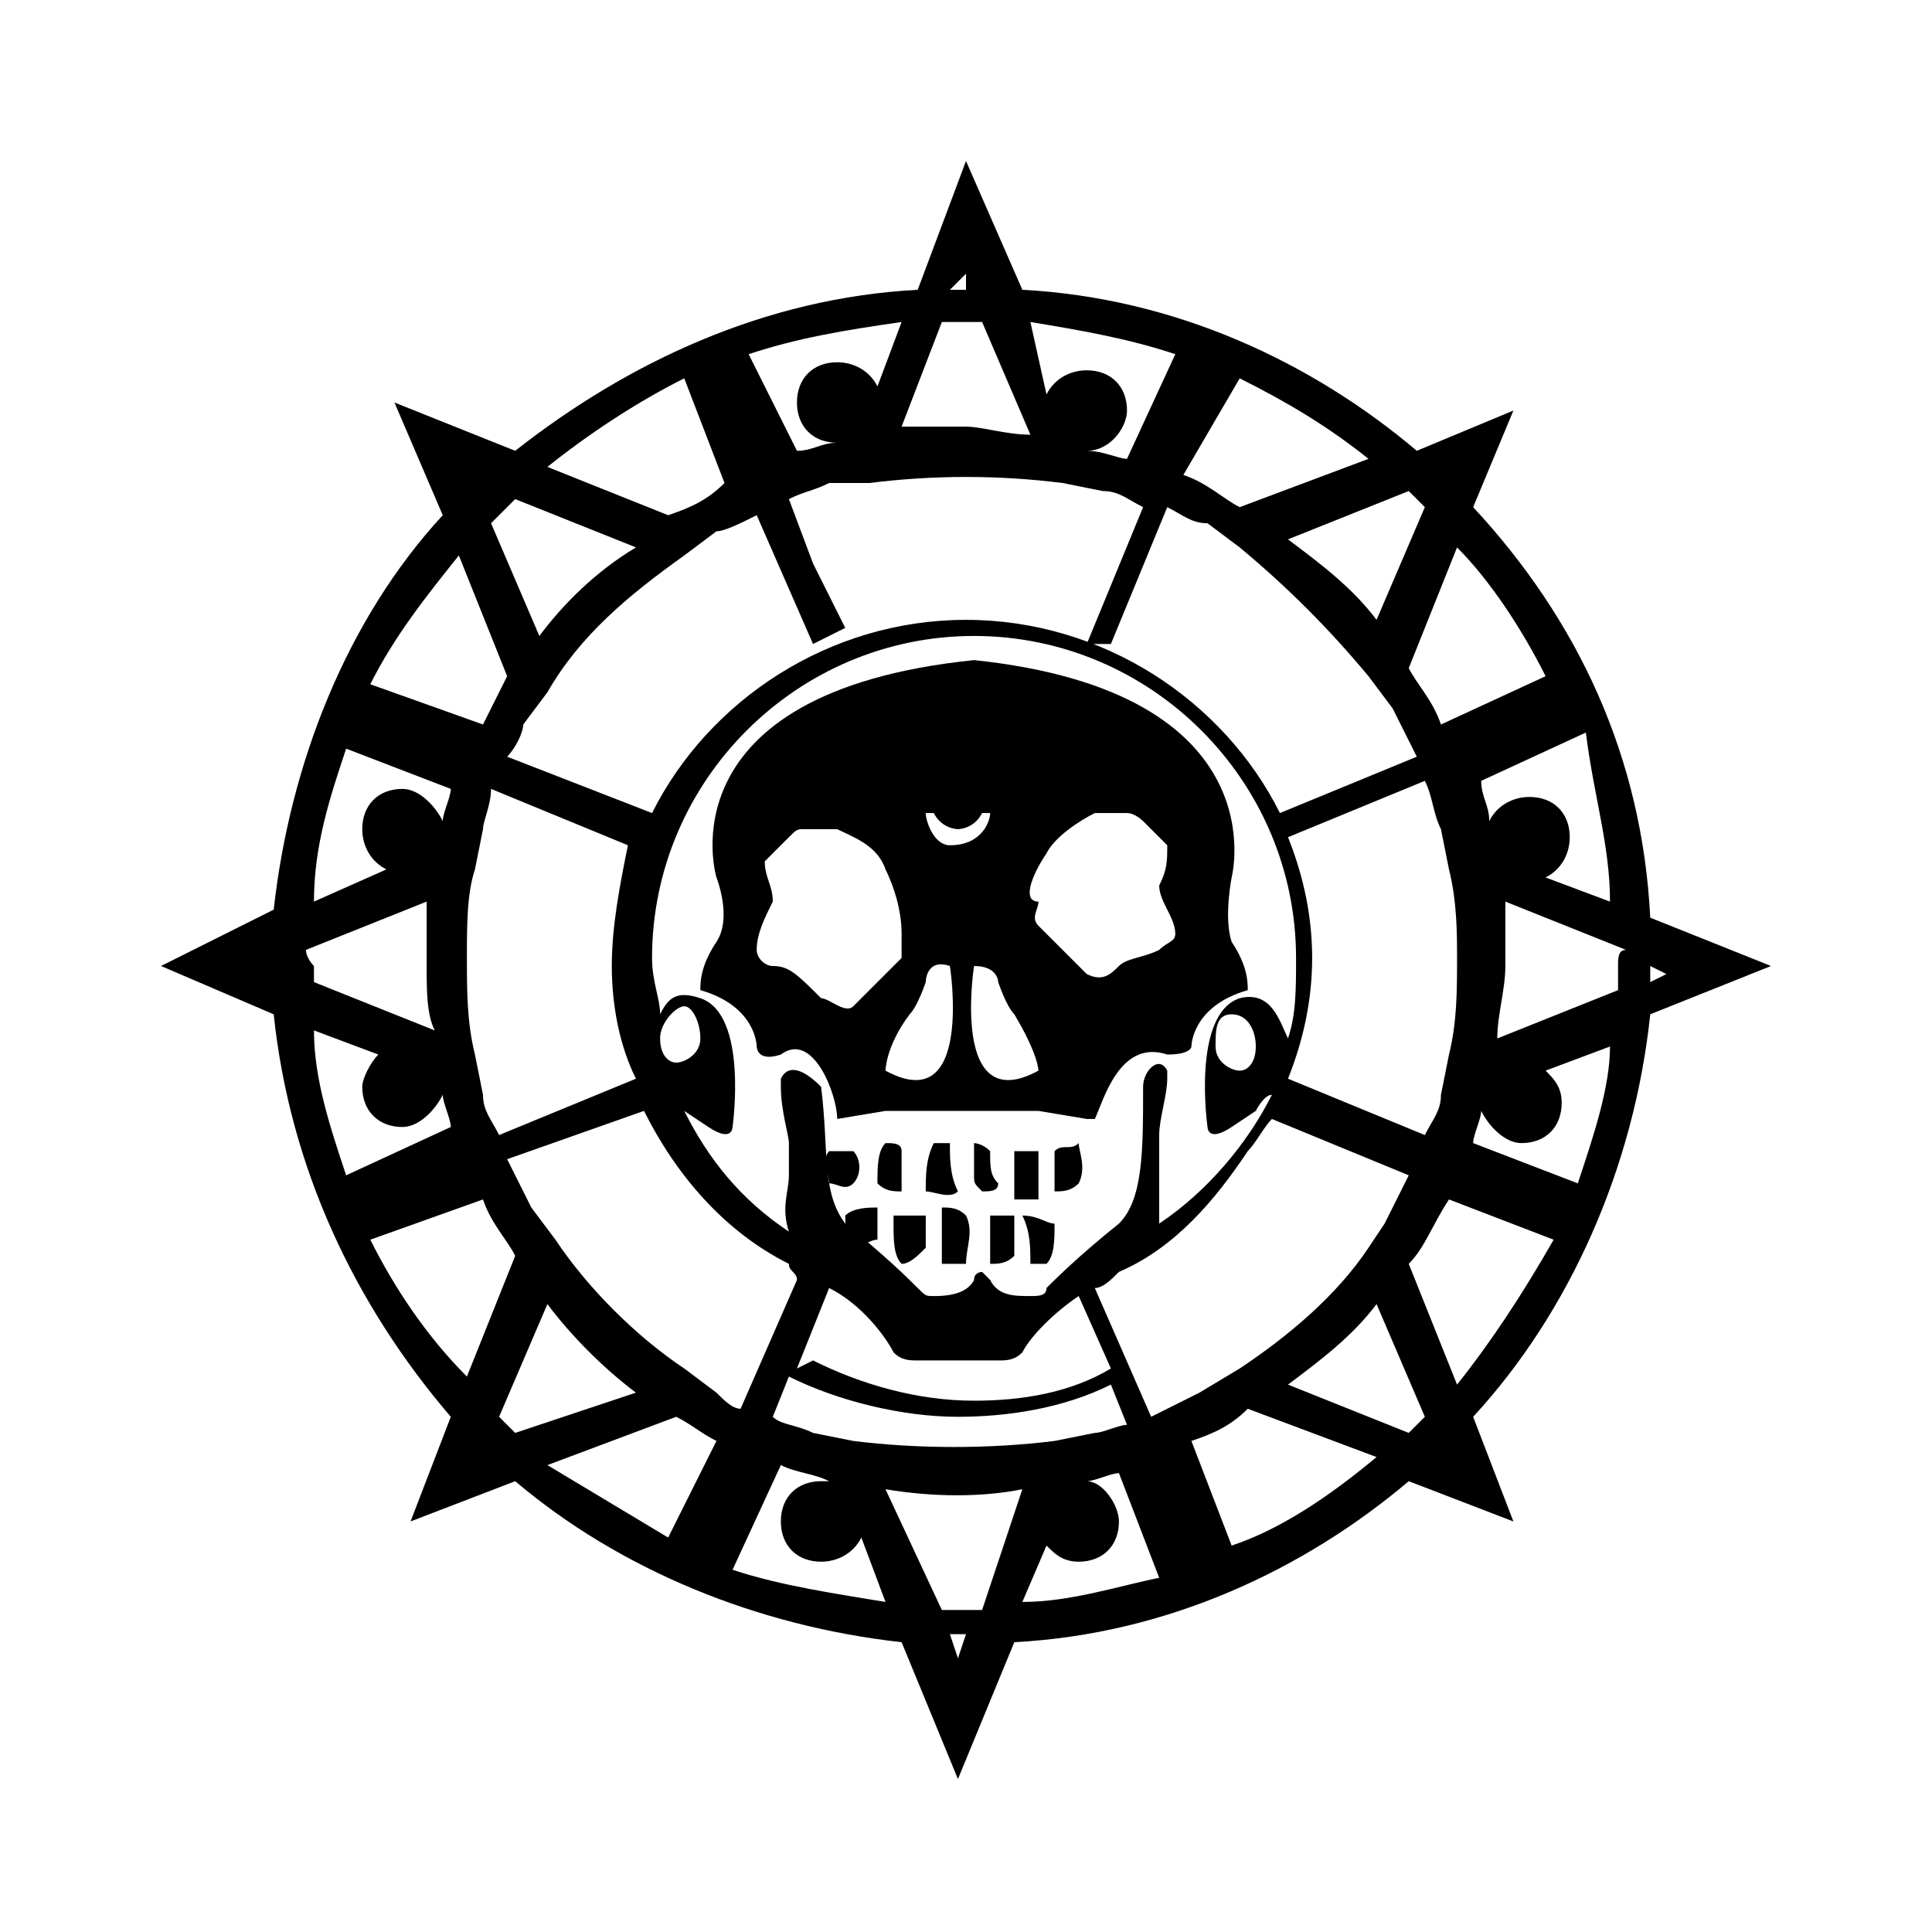
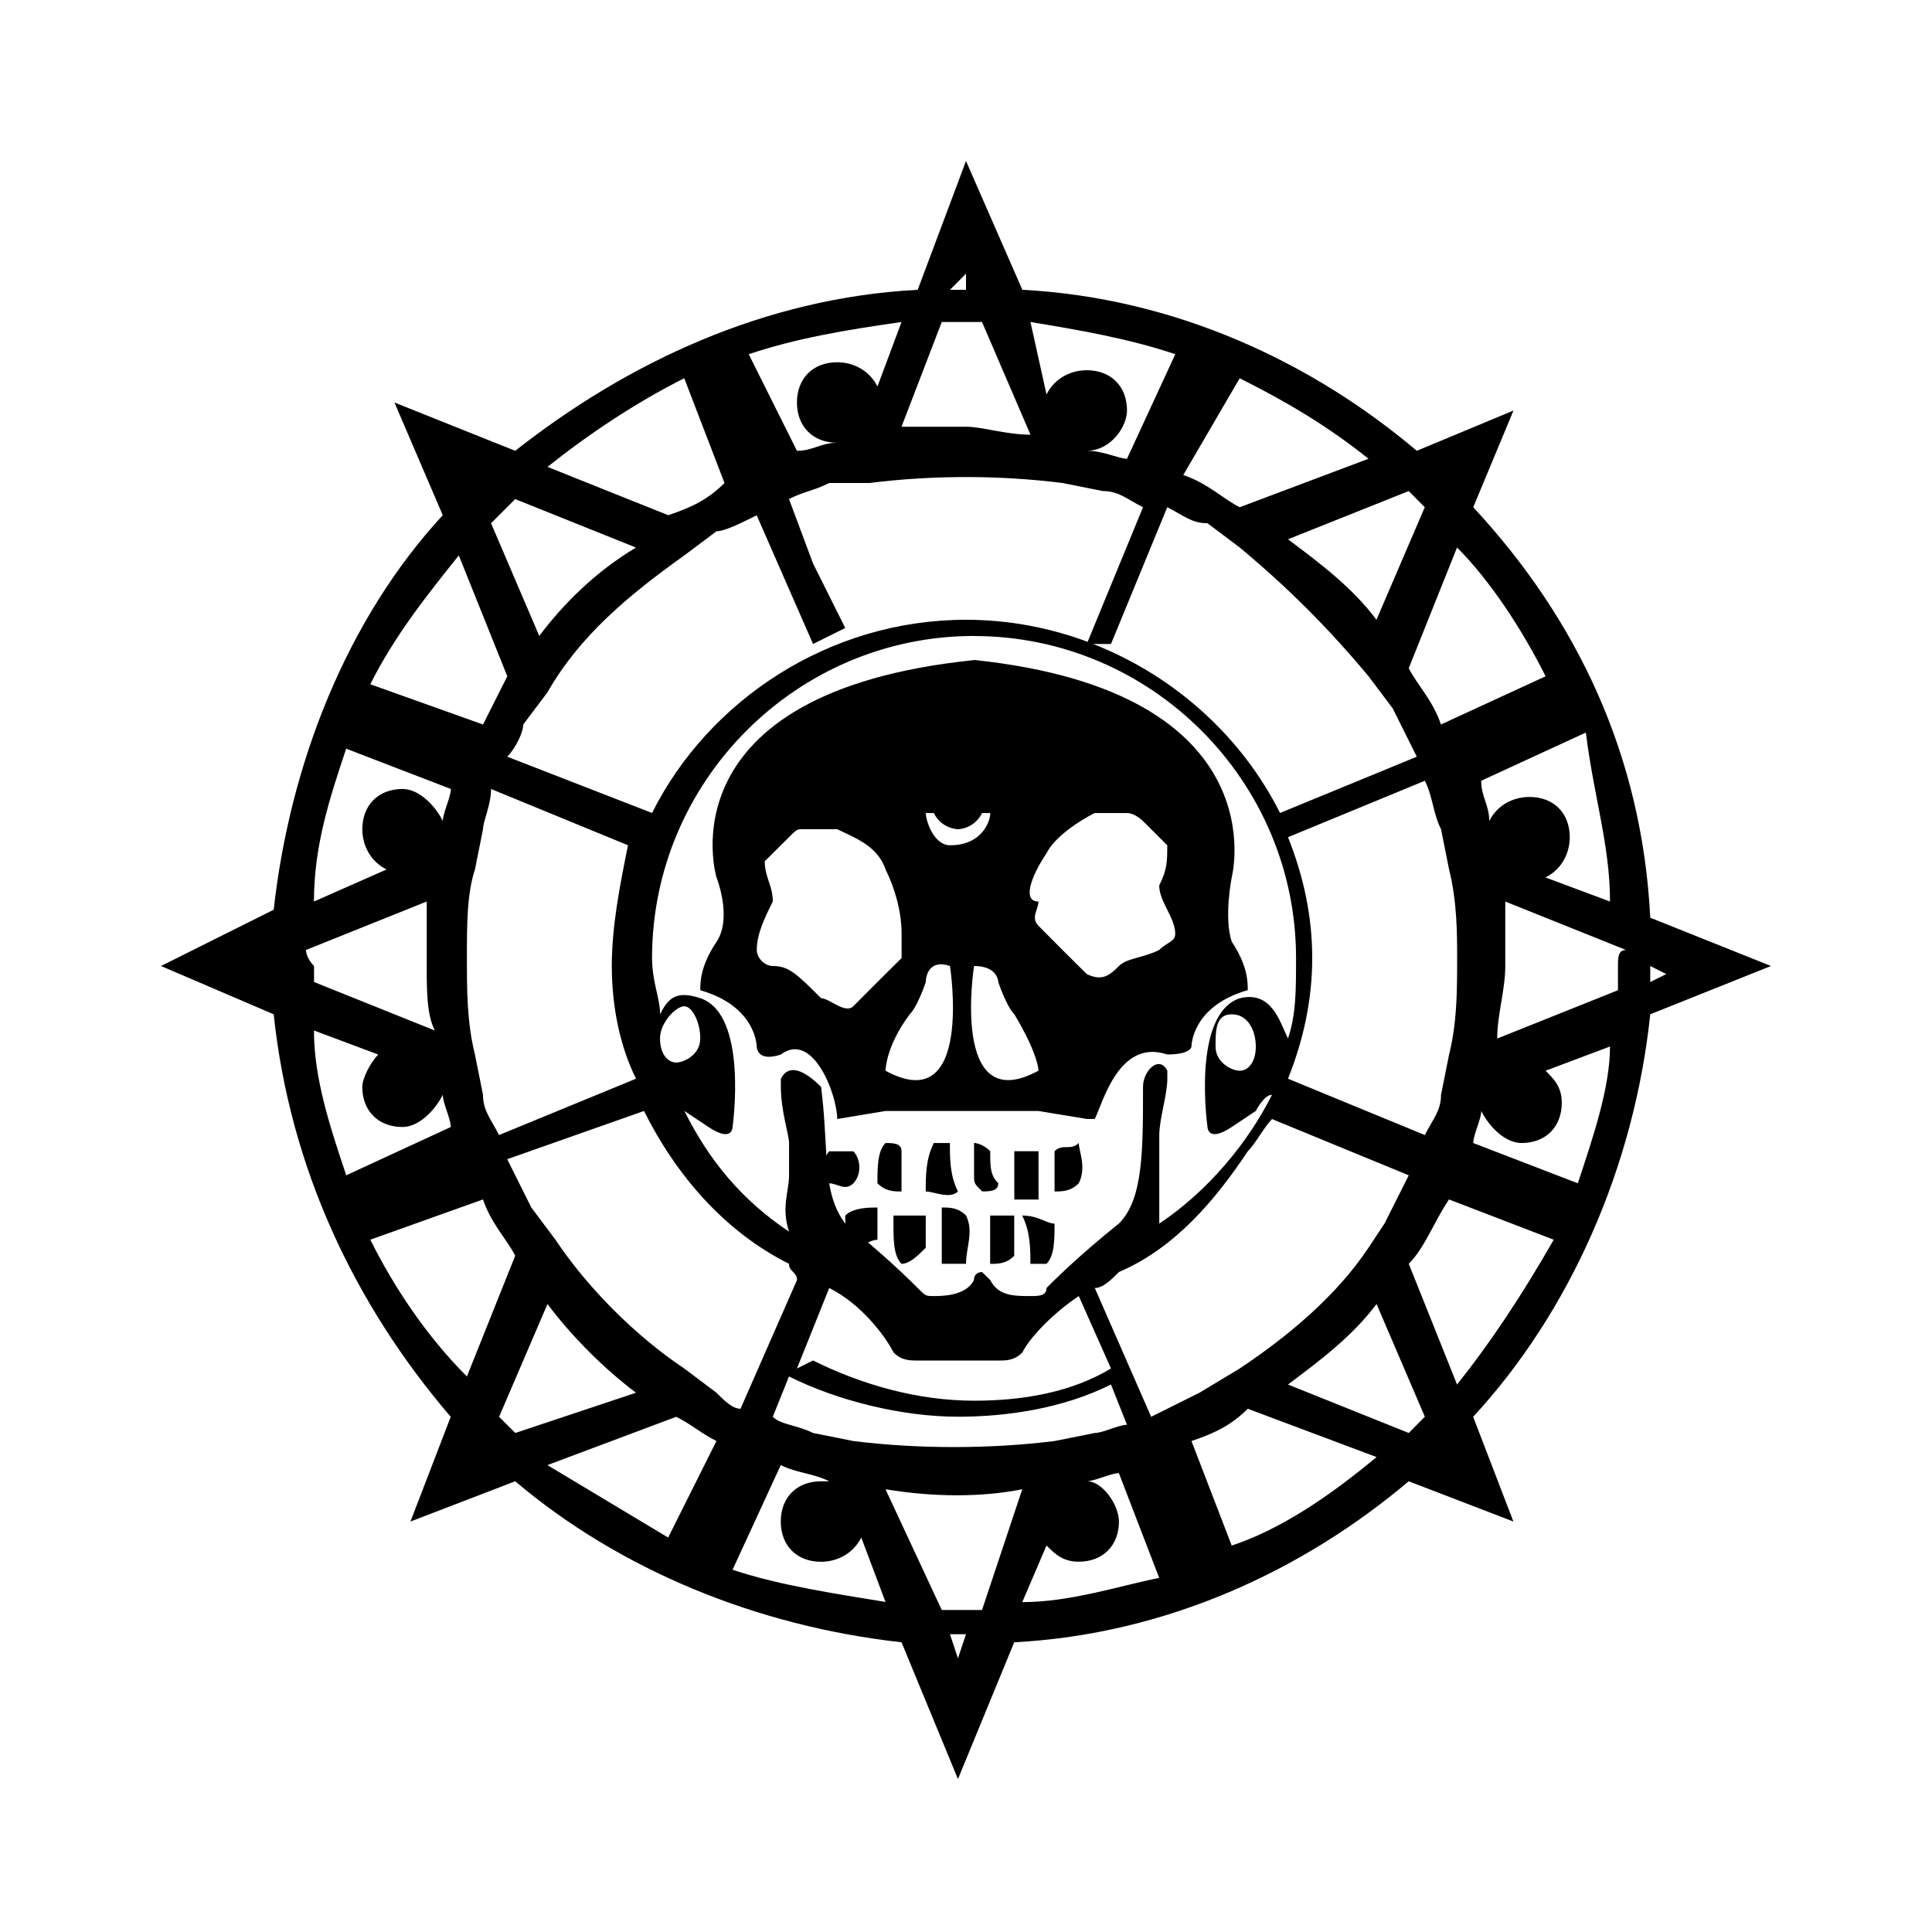
- <svg viewBox="0 0 24 24" data-v-5831562a="">
-   <g>
-     <path d="M12.8,15.7c0.1,0,0.2,0,0.2,0c0.1-0.1,0.1-0.3,0.1-0.5c-0.1,0-0.2-0.1-0.4-0.1C12.8,15.3,12.8,15.5,12.8,15.7    z" />
-     <path d="M10.4,13.9C10.4,13.9,10.5,13.9,10.4,13.9l0.6-0.1c0.1,0,0.1,0,0.2,0H12h0.7c0.1,0,0.1,0,0.2,0l0.6,0.1    c0,0,0.1,0,0.1,0c0.1-0.2,0.3-1,0.9-0.8c0.3,0,0.3-0.1,0.3-0.1s0-0.5,0.7-0.7c0,0,0,0,0,0c0-0.1,0-0.3-0.2-0.6    c-0.1-0.3,0-0.8,0-0.8s0.6-2.3-3.2-2.7c-3.9,0.4-3.2,2.7-3.2,2.7s0.2,0.5,0,0.8c-0.2,0.3-0.2,0.5-0.2,0.6c0,0,0,0,0,0    c0.7,0.2,0.7,0.7,0.7,0.7s0,0.2,0.3,0.1C10.1,12.8,10.4,13.6,10.4,13.9z M13,10.6c0.1-0.2,0.4-0.4,0.6-0.5c0.1,0,0.3,0,0.4,0    c0.1,0,0.2,0.1,0.2,0.1c0.1,0.1,0.2,0.2,0.3,0.3c0,0.2,0,0.3-0.1,0.5c0,0.2,0.2,0.4,0.2,0.6c0,0.1-0.1,0.1-0.2,0.2    c-0.2,0.1-0.4,0.1-0.5,0.2c-0.1,0.1-0.2,0.2-0.4,0.1c-0.1-0.1-0.2-0.2-0.3-0.3c-0.1-0.1-0.2-0.2-0.3-0.3c-0.1-0.1,0-0.2,0-0.3    C12.7,11.2,12.8,10.9,13,10.6z M12.6,12.6c0.3,0.5,0.3,0.7,0.3,0.7c-1.1,0.6-0.8-1.3-0.8-1.3c0.3,0,0.3,0.2,0.3,0.2    S12.5,12.5,12.6,12.6z M11.5,10.1L11.5,10.1c0.1,0,0.1,0,0.1,0c0.1,0.2,0.3,0.2,0.3,0.2s0.2,0,0.3-0.2c0,0,0,0,0,0h0.1    c0,0,0,0,0,0c0,0.1-0.1,0.4-0.5,0.4C11.6,10.5,11.5,10.2,11.5,10.1C11.5,10.1,11.5,10.1,11.5,10.1z M11.5,12.2c0,0,0-0.3,0.3-0.2    c0,0,0.3,1.9-0.8,1.3c0,0,0-0.3,0.3-0.7C11.4,12.5,11.5,12.2,11.5,12.2z M9.6,12c-0.1,0-0.2-0.1-0.2-0.2c0-0.2,0.1-0.4,0.2-0.6    c0-0.2-0.1-0.3-0.1-0.5c0.1-0.1,0.2-0.2,0.3-0.3c0.1-0.1,0.1-0.1,0.2-0.1c0.1,0,0.3,0,0.4,0c0.2,0.1,0.5,0.2,0.6,0.5    c0.1,0.2,0.2,0.5,0.2,0.8c0,0.1,0,0.2,0,0.3c-0.1,0.1-0.2,0.2-0.3,0.3c-0.1,0.1-0.2,0.2-0.3,0.3c-0.1,0.1-0.3-0.1-0.4-0.1    C9.9,12.1,9.8,12,9.6,12z" />
-     <path d="M13.1,14.3c0,0.2,0,0.4,0,0.5c0.1,0,0.2,0,0.3-0.1c0.1-0.2,0-0.4,0-0.5C13.3,14.3,13.2,14.2,13.1,14.3z" />
-     <path d="M11.2,14.3c0-0.1-0.1-0.1-0.2-0.1c-0.1,0.1-0.1,0.3-0.1,0.5c0.1,0.1,0.2,0.1,0.3,0.1    C11.2,14.6,11.2,14.4,11.2,14.3z" />
-     <path d="M10.6,14.3c-0.1,0-0.2,0-0.3,0c-0.1,0.1,0,0.3,0,0.4c0.1,0,0.2,0.1,0.3,0C10.7,14.6,10.7,14.4,10.6,14.3z" />
-     <path d="M11.8,14.2c-0.1,0-0.2,0-0.2,0c-0.1,0.2-0.1,0.4-0.1,0.6c0.1,0,0.3,0.1,0.4,0C11.8,14.6,11.8,14.4,11.8,14.2z    " />
-     <path d="M11.5,15.1c-0.1,0-0.2,0-0.4,0l0,0.1c0,0.2,0,0.4,0.1,0.5c0.1,0,0.2-0.1,0.3-0.2    C11.5,15.4,11.5,15.2,11.5,15.1z" />
-     <path d="M10.5,15.1c0,0.1,0,0.3,0.1,0.4c0.1,0,0.2-0.1,0.3-0.1c0-0.1,0-0.3,0-0.4C10.8,15,10.6,15,10.5,15.1z" />
-     <path d="M11.7,15C11.7,15,11.7,15.1,11.7,15c0,0.3,0,0.5,0,0.7c0.1,0,0.2,0,0.3,0c0-0.2,0.1-0.4,0-0.6    C11.9,15,11.8,15,11.7,15z" />
-     <path d="M12.9,14.3c-0.1,0-0.2,0-0.3,0c0,0.2,0,0.4,0,0.6c0.1,0,0.2,0,0.3,0C12.9,14.7,12.9,14.5,12.9,14.3z" />
-     <path d="M12.3,15.1c0,0.2,0,0.4,0,0.6c0.1,0,0.2,0,0.3-0.1c0-0.2,0-0.3,0-0.5C12.5,15.1,12.4,15.1,12.3,15.1z" />
-     <path d="M12.3,14.3c-0.1-0.1-0.2-0.1-0.2-0.1c0,0.1,0,0.3,0,0.4c0,0.1,0,0.1,0.1,0.2c0.1,0,0.2,0,0.2-0.1    C12.3,14.6,12.3,14.5,12.3,14.3z" />
-     <path d="M5.6,17.6l-0.5,1.3l1.3-0.5c1.3,1.1,3,1.8,4.8,2l0.7,1.7l0.7-1.7c1.9-0.1,3.6-0.9,4.9-2l1.3,0.5l-0.5-1.3    c1.2-1.3,2-3.1,2.2-5L22,12l-1.5-0.6c-0.1-2-0.9-3.7-2.2-5.1l0.5-1.2l-1.2,0.5c-1.3-1.1-3-1.9-4.9-2L12,2l-0.6,1.6    c-1.9,0.1-3.6,0.9-5,2L4.9,5l0.6,1.4c-1.2,1.3-1.9,3.1-2.1,4.9L2,12l1.4,0.6C3.6,14.5,4.4,16.2,5.6,17.6z M20.5,12l0.2,0.1    l-0.2,0.1C20.5,12,20.5,12,20.5,12z M3.9,12.8l0.8,0.3c-0.1,0.1-0.2,0.3-0.2,0.4c0,0.3,0.2,0.5,0.5,0.5c0.2,0,0.4-0.2,0.5-0.4    c0,0.1,0.1,0.3,0.1,0.4l-1.3,0.6C4.1,14,3.9,13.4,3.9,12.8z M4.6,15.4L6,14.9c0.1,0.3,0.3,0.5,0.4,0.7l-0.6,1.5    C5.3,16.6,4.9,16,4.6,15.4z M6,10.3C6,10.2,6.1,10,6.1,9.8l1.7,0.7C7.7,11,7.6,11.5,7.6,12c0,0.5,0.1,1,0.3,1.4l-1.7,0.7    C6.1,13.9,6,13.8,6,13.6l0,0l-0.1-0.5c-0.1-0.4-0.1-0.8-0.1-1.2c0-0.4,0-0.8,0.1-1.1L6,10.3L6,10.3z M8.9,6.6    C9,6.6,9.2,6.5,9.4,6.4L10.1,8l0.4-0.2L10.1,7c0,0,0,0,0,0c0,0,0,0,0,0L9.8,6.2c0.2-0.1,0.3-0.1,0.5-0.2l0,0L10.8,6    c0.8-0.1,1.6-0.1,2.4,0l0.5,0.1l0,0c0.2,0,0.3,0.1,0.5,0.2l-0.7,1.7L13.8,8l0.7-1.7c0.2,0.1,0.3,0.2,0.5,0.2l0,0l0.4,0.3    C16,7.3,16.5,7.8,17,8.4l0.3,0.4l0,0c0.1,0.2,0.2,0.4,0.3,0.6l-1.7,0.7c-0.7-1.4-2.2-2.4-3.9-2.4c-1.7,0-3.2,1-3.9,2.4L6.3,9.4    C6.4,9.3,6.5,9.1,6.5,9l0.3-0.4c0.4-0.7,1-1.2,1.7-1.7L8.9,6.6L8.9,6.6z M18,10.8c0.1,0.4,0.1,0.8,0.1,1.1c0,0.4,0,0.8-0.1,1.2    l-0.1,0.5l0,0c0,0.2-0.1,0.3-0.2,0.5L16,13.4c0.2-0.5,0.3-1,0.3-1.5c0-0.5-0.1-1-0.3-1.5l1.7-0.7c0.1,0.2,0.1,0.4,0.2,0.6l0,0    L18,10.8z M14.9,17.3c-0.2,0.1-0.4,0.2-0.6,0.3l-0.7-1.6c0,0,0,0,0,0c0.1,0,0.2-0.1,0.3-0.2c0.7-0.3,1.2-0.9,1.6-1.5    c0.1-0.1,0.2-0.3,0.3-0.4l1.7,0.7c-0.1,0.2-0.2,0.4-0.3,0.6l0,0L17,15.5c-0.4,0.6-1,1.1-1.6,1.5L14.9,17.3L14.9,17.3z M13.1,17.9    c-0.8,0.1-1.7,0.1-2.5,0l-0.5-0.1l0,0c-0.2-0.1-0.4-0.1-0.5-0.2l0.2-0.5c0.6,0.3,1.4,0.5,2.1,0.5c0.6,0,1.3-0.1,1.9-0.4l0.2,0.5    c-0.1,0-0.3,0.1-0.4,0.1l0,0L13.1,17.9z M9.7,13.4c0,0,0,0.1,0,0.1c0,0.3,0.1,0.6,0.1,0.7c0,0.1,0,0.2,0,0.4c0,0.2-0.1,0.4,0,0.7    c-0.6-0.4-1-0.9-1.3-1.5c0,0,0,0,0,0s0,0,0.3,0.2c0.3,0.2,0.3,0,0.3,0s0.2-1.4-0.4-1.6c-0.3-0.1-0.4,0-0.5,0.2    c0-0.2-0.1-0.4-0.1-0.7c0-2.2,1.8-4,4-4s4,1.8,4,4c0,0.4,0,0.7-0.1,1c-0.1-0.2-0.2-0.6-0.6-0.5c-0.6,0.2-0.4,1.6-0.4,1.6    s0,0.2,0.3,0c0.3-0.2,0.3-0.2,0.3-0.2s0.1-0.2,0.2-0.2c-0.3,0.6-0.8,1.2-1.4,1.6c0-0.3,0-0.5,0-0.7c0-0.1,0-0.2,0-0.4    c0-0.2,0.1-0.5,0.1-0.7c0,0,0-0.1,0-0.1c-0.1-0.2-0.3,0-0.3,0.2c0,0.8,0,1.4-0.3,1.7c-0.5,0.4-0.8,0.7-0.9,0.8    c0,0.1-0.1,0.1-0.2,0.1c-0.2,0-0.4,0-0.5-0.2c0,0-0.1-0.1-0.1-0.1c0,0-0.1,0-0.1,0.1c-0.1,0.2-0.4,0.2-0.5,0.2    c-0.1,0-0.1,0-0.2-0.1c-0.1-0.1-0.4-0.4-0.9-0.8c-0.3-0.4-0.2-0.9-0.3-1.7C10,13.3,9.8,13.2,9.7,13.4z M8.4,13.2    c-0.1,0-0.2-0.1-0.2-0.3c0-0.2,0.2-0.4,0.3-0.4s0.2,0.2,0.2,0.4C8.7,13.1,8.5,13.2,8.4,13.2z M15.6,13c0,0.2-0.1,0.3-0.2,0.3    c-0.1,0-0.3-0.1-0.3-0.3c0-0.2,0-0.4,0.2-0.4S15.6,12.8,15.6,13z M10.3,16c0.4,0.2,0.7,0.6,0.8,0.8c0.1,0.1,0.2,0.1,0.3,0.1h0.5    h0.5c0.1,0,0.2,0,0.3-0.1c0.1-0.2,0.4-0.5,0.7-0.7l0.4,0.9c-0.5,0.3-1.1,0.4-1.7,0.4c-0.7,0-1.4-0.2-2-0.5L9.9,17L10.3,16z     M6.4,17.8c-0.1-0.1-0.2-0.2-0.2-0.2l0.6-1.4c0.3,0.4,0.7,0.8,1.1,1.1L6.4,17.8z M8.3,19.1c-0.5-0.3-1-0.6-1.5-0.9l1.6-0.6    c0.2,0.1,0.3,0.2,0.5,0.3L8.3,19.1z M8.5,17c-0.6-0.4-1.2-1-1.6-1.6l-0.3-0.4l0,0c-0.1-0.2-0.2-0.4-0.3-0.6L8,13.8    c0.4,0.8,1,1.5,1.8,1.9c0,0.1,0.1,0.1,0.1,0.2l-0.7,1.6c-0.1,0-0.2-0.1-0.3-0.2l0,0L8.5,17z M9.1,19.5l0.6-1.3    c0.2,0.1,0.4,0.1,0.6,0.2c0,0,0,0-0.1,0c-0.3,0-0.5,0.2-0.5,0.5s0.2,0.5,0.5,0.5c0.2,0,0.4-0.1,0.5-0.3l0.3,0.8    C10.4,19.8,9.7,19.7,9.1,19.5z M11.9,20.6l-0.1-0.3c0.1,0,0.1,0,0.2,0c0,0,0,0,0,0L11.9,20.6z M12.2,20c-0.1,0-0.1,0-0.2,0    c-0.1,0-0.2,0-0.3,0L11,18.5c0.6,0.1,1.2,0.1,1.7,0L12.2,20z M12.7,19.9l0.3-0.7c0.1,0.1,0.2,0.2,0.4,0.2c0.3,0,0.5-0.2,0.5-0.5    c0-0.2-0.2-0.5-0.4-0.5c0.1,0,0.3-0.1,0.4-0.1l0.5,1.3C13.9,19.7,13.3,19.9,12.7,19.9z M15.3,19.2l-0.5-1.3    c0.3-0.1,0.5-0.2,0.7-0.4l1.6,0.6C16.5,18.6,15.9,19,15.3,19.2z M17.5,17.8L16,17.2c0.4-0.3,0.8-0.6,1.1-1l0.6,1.4    C17.6,17.7,17.6,17.7,17.5,17.8z M18.1,17.2l-0.6-1.5c0.2-0.2,0.3-0.5,0.5-0.8l1.3,0.5C18.9,16.1,18.5,16.7,18.1,17.2z M19.6,14.7    l-1.3-0.5c0-0.1,0.1-0.3,0.1-0.4c0.1,0.2,0.3,0.4,0.5,0.4c0.3,0,0.5-0.2,0.5-0.5c0-0.2-0.1-0.3-0.2-0.4l0.8-0.3    C20,13.5,19.8,14.1,19.6,14.7z M20.1,12c0,0.1,0,0.2,0,0.3l-1.5,0.6c0-0.3,0.1-0.6,0.1-0.9c0-0.3,0-0.5,0-0.8l1.5,0.6    C20.1,11.8,20.1,11.9,20.1,12z M20,11.2l-0.8-0.3c0.2-0.1,0.3-0.3,0.3-0.5c0-0.3-0.2-0.5-0.5-0.5c-0.2,0-0.4,0.1-0.5,0.3    c0-0.2-0.1-0.3-0.1-0.5l1.3-0.6C19.8,9.9,20,10.5,20,11.2z M19.2,8.4L17.9,9c-0.1-0.3-0.3-0.5-0.4-0.7l0.6-1.5    C18.5,7.2,18.9,7.8,19.2,8.4z M17.5,6.1c0.1,0.1,0.1,0.1,0.2,0.2l-0.6,1.4c-0.3-0.4-0.7-0.7-1.1-1L17.5,6.1z M15.4,4.7    c0.6,0.3,1.1,0.6,1.6,1l-1.6,0.6c-0.2-0.1-0.4-0.3-0.7-0.4L15.4,4.7z M14.6,4.4l-0.6,1.3c-0.1,0-0.3-0.1-0.5-0.1    c0.3,0,0.5-0.3,0.5-0.5c0-0.3-0.2-0.5-0.5-0.5c-0.2,0-0.4,0.1-0.5,0.3L12.8,4C13.4,4.1,14,4.2,14.6,4.4z M12,3.4L12,3.6    c0,0-0.1,0-0.1,0c0,0,0,0-0.1,0L12,3.4z M11.7,4c0.1,0,0.1,0,0.2,0c0.1,0,0.2,0,0.3,0l0.6,1.4c-0.3,0-0.6-0.1-0.8-0.1    c-0.3,0-0.5,0-0.8,0L11.7,4z M11.2,4l-0.3,0.8c-0.1-0.2-0.3-0.3-0.5-0.3c-0.3,0-0.5,0.2-0.5,0.5c0,0.3,0.2,0.5,0.5,0.5    c-0.2,0-0.3,0.1-0.5,0.1L9.3,4.4C9.9,4.2,10.5,4.1,11.2,4z M8.5,4.7L9,6C8.8,6.2,8.6,6.3,8.3,6.4L6.8,5.8C7.3,5.4,7.9,5,8.5,4.7z     M6.4,6.2l1.5,0.6C7.4,7.1,7,7.5,6.7,7.9L6.1,6.5C6.2,6.4,6.3,6.3,6.4,6.2z M5.9,6C5.9,6,5.9,6,5.9,6L5.9,6L5.9,6z M5.7,6.9    l0.6,1.5C6.2,8.6,6.1,8.8,6,9L4.6,8.5C4.9,7.9,5.3,7.4,5.7,6.9z M4.3,9.3l1.3,0.5c0,0.1-0.1,0.3-0.1,0.4C5.4,10,5.2,9.8,5,9.8    c-0.3,0-0.5,0.2-0.5,0.5c0,0.2,0.1,0.4,0.3,0.5l-0.9,0.4C3.9,10.5,4.1,9.9,4.3,9.3z M3.8,11.8l1.5-0.6c0,0.3,0,0.5,0,0.8    c0,0.3,0,0.6,0.1,0.8l-1.5-0.6c0-0.1,0-0.1,0-0.2C3.8,11.9,3.8,11.8,3.8,11.8z M3.3,12L3.3,12C3.4,12,3.4,12,3.3,12    C3.4,12,3.4,12,3.3,12L3.3,12z" />
-   </g>
+ <svg viewBox="0 0 24 24">
+   <path d="m 12,2 -0.6,1.6 c -1.9,0.1 -3.6,0.9 -5,2 L 4.9,5 5.5,6.4 C 4.3,7.7 3.6,9.501 3.4,11.301 L 2,12 3.4,12.6 c 0.2,1.9 0.999,3.6 2.199,5 l -0.5,1.301 1.301,-0.5 c 1.3,1.1 2.999,1.8 4.799,2 l 0.701,1.699 0.699,-1.699 c 1.9,-0.1 3.6,-0.9 4.9,-2 l 1.301,0.5 -0.5,-1.301 C 19.501,16.3 20.3,14.5 20.5,12.6 L 22,12 20.5,11.4 C 20.4,9.4 19.601,7.701 18.301,6.301 l 0.5,-1.201 -1.201,0.5 c -1.3,-1.1 -3,-1.9 -4.9,-2 z m 0,1.4 V 3.6 H 11.9 11.801 Z M 11.199,4 10.9,4.801 C 10.8,4.601 10.6,4.5 10.4,4.5 c -0.3,0 -0.5,0.2 -0.5,0.5 0,0.3 0.2,0.5 0.5,0.5 -0.2,0 -0.3,0.1 -0.5,0.1 L 9.301,4.4 C 9.901,4.2 10.499,4.1 11.199,4 Z m 0.5,0 h 0.201 0.299 l 0.602,1.4 C 12.501,5.4 12.2,5.301 12,5.301 h -0.801 z m 1.102,0 c 0.6,0.1 1.199,0.2 1.799,0.4 L 14,5.699 c -0.1,0 -0.3,-0.1 -0.5,-0.1 0.3,0 0.5,-0.3 0.5,-0.5 0,-0.3 -0.2,-0.5 -0.5,-0.5 -0.2,0 -0.4,0.101 -0.5,0.301 z M 8.5,4.699 9,6 C 8.8,6.2 8.601,6.3 8.301,6.4 l -1.5,-0.6 C 7.301,5.401 7.9,4.999 8.5,4.699 Z m 6.9,0 C 16,4.999 16.5,5.299 17,5.699 l -1.6,0.602 c -0.2,-0.1 -0.401,-0.3 -0.701,-0.4 z M 12,5.926 c 0.4,0 0.799,0.024 1.199,0.074 l 0.5,0.1 c 0.2,0 0.3,0.101 0.5,0.201 l -0.688,1.672 C 13.039,7.797 12.529,7.699 12,7.699 c -1.7,0 -3.2,1 -3.9,2.4 L 6.301,9.4 C 6.401,9.3 6.5,9.1 6.5,9 L 6.801,8.6 C 7.201,7.9 7.8,7.4 8.5,6.9 L 8.9,6.6 c 0.1,0 0.3,-0.099 0.5,-0.199 L 10.1,8 10.5,7.801 10.1,7 9.801,6.199 C 10.001,6.099 10.101,6.1 10.301,6 h 0.5 C 11.201,5.95 11.6,5.926 12,5.926 Z m 5.5,0.174 0.199,0.201 -0.6,1.398 C 16.8,7.299 16.4,6.999 16,6.699 Z m -11.1,0.1 1.5,0.602 C 7.4,7.101 6.999,7.5 6.699,7.9 L 6.1,6.5 Z M 14.5,6.301 C 14.7,6.401 14.8,6.5 15,6.5 l 0.4,0.301 C 16,7.301 16.5,7.8 17,8.4 l 0.301,0.4 0.299,0.6 -1.699,0.699 C 15.429,9.157 14.594,8.397 13.58,8 h 0.221 z m 3.6,0.5 c 0.4,0.4 0.8,1 1.1,1.6 L 17.9,9 C 17.8,8.7 17.6,8.501 17.5,8.301 Z m -12.4,0.1 0.602,1.5 L 6,9 4.6,8.5 C 4.9,7.9 5.299,7.4 5.699,6.9 Z m 6.4,1 c 2.2,0 4,1.8 4,4 0,0.4 3.91e-4,0.7 -0.1,1 -0.1,-0.2 -0.2,-0.6 -0.6,-0.5 C 14.8,12.6 15,14 15,14 c 0,0 7.82e-4,0.2 0.301,0 l 0.299,-0.199 c 0,0 0.101,-0.201 0.201,-0.201 -0.3,0.6 -0.8,1.2 -1.4,1.6 V 14.5 14.1 c 0,-0.2 0.1,-0.499 0.1,-0.699 v -0.1 C 14.4,13.101 14.199,13.3 14.199,13.5 c 0,0.8 0.001,1.399 -0.299,1.699 C 13.4,15.599 13.1,15.9 13,16 c 0,0.1 -0.099,0.1 -0.199,0.1 -0.2,0 -0.4,7.81e-4 -0.5,-0.199 l -0.102,-0.1 c 0,0 -0.1,-3.9e-4 -0.1,0.1 -0.1,0.2 -0.4,0.199 -0.5,0.199 -0.1,0 -0.099,3.91e-4 -0.199,-0.1 -0.079,-0.079 -0.288,-0.287 -0.617,-0.566 0.039,-0.018 0.078,-0.033 0.117,-0.033 V 15 c -0.1,0 -0.3,-3.91e-4 -0.4,0.1 0,0.027 -1.02e-4,0.063 0.002,0.102 -7.81e-4,-6.25e-4 -0.001,-0.001 -0.002,-0.002 -0.114,-0.152 -0.17,-0.318 -0.201,-0.51 -0.003,-0.016 -0.005,-0.034 -0.008,-0.051 0.004,0.019 0.007,0.035 0.008,0.051 1.86e-4,0.003 0.002,0.007 0.002,0.01 0.1,0 0.199,0.1 0.299,0 0.1,-0.1 0.1,-0.298 0,-0.398 h -0.299 c -0.017,0.017 -0.028,0.035 -0.035,0.057 -0.016,-0.246 -0.024,-0.52 -0.066,-0.857 -0.2,-0.2 -0.4,-0.3 -0.5,-0.1 V 13.5 c 0,0.3 0.102,0.599 0.102,0.699 v 0.4 c 0,0.2 -0.1,0.401 0,0.701 -0.6,-0.4 -1.001,-0.9 -1.301,-1.5 L 8.801,14 c 0.3,0.2 0.299,0 0.299,0 0,0 0.2,-1.4 -0.4,-1.6 -0.3,-0.1 -0.4,-7.81e-4 -0.5,0.199 0,-0.2 -0.1,-0.399 -0.1,-0.699 0,-2.2 1.8,-4 4,-4 z m 0,0.299 c -3.9,0.4 -3.199,2.701 -3.199,2.701 0,0 0.2,0.499 0,0.799 C 8.7,11.999 8.699,12.201 8.699,12.301 9.399,12.501 9.4,13 9.4,13 c 0,0 -0.001,0.2 0.299,0.1 0.4,-0.3 0.701,0.501 0.701,0.801 L 11,13.801 H 11.199 12 12.699 12.9 L 13.5,13.9 h 0.1 c 0.1,-0.2 0.3,-1.001 0.9,-0.801 0.3,0 0.301,-0.1 0.301,-0.1 0,0 -7.8e-4,-0.499 0.699,-0.699 0,-0.1 7.81e-4,-0.302 -0.199,-0.602 -0.1,-0.3 0,-0.799 0,-0.799 0,0 0.599,-2.301 -3.201,-2.701 z m 7.6,0.9 C 19.799,9.9 20,10.499 20,11.199 l -0.801,-0.299 c 0.2,-0.1 0.301,-0.3 0.301,-0.5 0,-0.3 -0.2,-0.5 -0.5,-0.5 -0.2,0 -0.4,0.099 -0.5,0.299 0,-0.2 -0.1,-0.3 -0.1,-0.5 z m -15.398,0.201 1.299,0.5 c 0,0.1 -0.1,0.298 -0.1,0.398 -0.1,-0.2 -0.3,-0.398 -0.5,-0.398 -0.3,0 -0.5,0.2 -0.5,0.5 0,0.2 0.101,0.4 0.301,0.5 L 3.9,11.199 c 0,-0.7 0.2,-1.298 0.4,-1.898 z m 13.398,0.398 c 0.1,0.2 0.101,0.402 0.201,0.602 l 0.1,0.5 c 0.1,0.4 0.1,0.8 0.1,1.1 0,0.4 3.91e-4,0.799 -0.1,1.199 l -0.1,0.5 c 0,0.2 -0.101,0.3 -0.201,0.5 L 16,13.4 c 0.2,-0.5 0.301,-1 0.301,-1.5 0,-0.5 -0.101,-1 -0.301,-1.5 z M 6.1,9.801 7.801,10.5 c -0.1,0.5 -0.201,1 -0.201,1.5 0,0.5 0.101,1 0.301,1.4 L 6.199,14.1 C 6.099,13.9 6,13.8 6,13.6 l -0.1,-0.5 c -0.1,-0.4 -0.1,-0.799 -0.1,-1.199 0,-0.4 -3.905e-4,-0.8 0.1,-1.1 L 6,10.301 c 0,-0.1 0.1,-0.3 0.1,-0.5 z M 11.5,10.1 h 0.1 c 0.1,0.2 0.301,0.201 0.301,0.201 0,0 0.199,-0.001 0.299,-0.201 h 0.102 c 0,0.1 -0.1,0.4 -0.5,0.4 -0.2,0 -0.301,-0.3 -0.301,-0.4 z m 2.1,0 H 14 c 0.1,0 0.199,0.1 0.199,0.1 L 14.5,10.5 c 0,0.2 3.91e-4,0.3 -0.1,0.5 0,0.2 0.199,0.4 0.199,0.6 0,0.1 -0.099,0.101 -0.199,0.201 -0.2,0.1 -0.4,0.099 -0.5,0.199 -0.1,0.1 -0.2,0.2 -0.4,0.1 L 13.199,11.801 12.9,11.5 c -0.1,-0.1 0,-0.201 0,-0.301 -0.2,0 -0.1,-0.3 0.1,-0.6 0.1,-0.2 0.4,-0.4 0.6,-0.5 z m -3.658,0.201 c 0.016,-0.002 0.034,0 0.059,0 h 0.4 c 0.2,0.1 0.5,0.2 0.6,0.5 0.1,0.2 0.199,0.499 0.199,0.799 v 0.301 L 10.9,12.199 10.6,12.5 c -0.1,0.1 -0.3,-0.1 -0.4,-0.1 C 9.899,12.1 9.8,12 9.6,12 c -0.1,0 -0.199,-0.099 -0.199,-0.199 0,-0.2 0.099,-0.402 0.199,-0.602 0,-0.2 -0.1,-0.3 -0.1,-0.5 l 0.301,-0.299 c 0.075,-0.075 0.094,-0.095 0.141,-0.1 z m -4.641,0.898 V 12 c 0,0.3 -3.905e-4,0.601 0.1,0.801 l -1.5,-0.602 V 12 c -0.1,-0.1 -0.1,-0.199 -0.1,-0.199 z m 13.398,0 1.5,0.602 c -0.1,0 -0.1,0.099 -0.1,0.199 v 0.301 l -1.5,0.6 c 0,-0.3 0.1,-0.6 0.1,-0.9 z m -7.039,0.781 c 0.037,-0.005 0.084,7.81e-4 0.141,0.02 0,0 0.299,1.901 -0.801,1.301 0,0 7.82e-4,-0.301 0.301,-0.701 0.1,-0.1 0.199,-0.4 0.199,-0.4 0,0 -7.57e-4,-0.198 0.16,-0.219 z M 12.1,12 c 0.3,0 0.301,0.199 0.301,0.199 0,0 0.099,0.3 0.199,0.4 0.3,0.5 0.301,0.701 0.301,0.701 C 11.8,13.901 12.1,12 12.1,12 Z M 20.5,12 20.699,12.1 20.5,12.199 Z m -12,0.5 c 0.1,0 0.199,0.2 0.199,0.4 -1e-7,0.2 -0.199,0.299 -0.299,0.299 -0.1,0 -0.201,-0.099 -0.201,-0.299 C 8.199,12.7 8.4,12.5 8.5,12.5 Z m 6.801,0.1 c 0.2,0 0.299,0.2 0.299,0.4 0,0.2 -0.099,0.301 -0.199,0.301 -0.1,0 -0.301,-0.101 -0.301,-0.301 0,-0.2 0.001,-0.4 0.201,-0.4 z M 3.9,12.801 4.699,13.1 C 4.599,13.2 4.5,13.4 4.5,13.5 4.5,13.8 4.7,14 5,14 5.2,14 5.4,13.8 5.5,13.6 5.5,13.7 5.6,13.9 5.6,14 L 4.301,14.6 C 4.101,14 3.9,13.401 3.9,12.801 Z M 20,13 c 0,0.5 -0.2,1.099 -0.4,1.699 l -1.299,-0.5 c 0,-0.1 0.1,-0.298 0.1,-0.398 0.1,0.2 0.3,0.398 0.5,0.398 0.3,0 0.5,-0.2 0.5,-0.5 0,-0.2 -0.101,-0.298 -0.201,-0.398 z M 8,13.801 c 0.4,0.8 1.001,1.498 1.801,1.898 0,0.1 0.1,0.101 0.1,0.201 L 9.199,17.5 c -0.1,0 -0.199,-0.099 -0.299,-0.199 L 8.5,17 C 7.9,16.6 7.3,16 6.9,15.4 L 6.6,15 6.301,14.4 Z m 7.801,0.1 L 17.5,14.6 17.199,15.199 17,15.5 c -0.4,0.6 -1,1.1 -1.6,1.5 l -0.5,0.301 -0.6,0.299 L 13.6,16 c 0.1,0 0.201,-0.099 0.301,-0.199 0.7,-0.3 1.2,-0.9 1.6,-1.5 0.1,-0.1 0.201,-0.3 0.301,-0.4 z M 11,14.199 c -0.1,0.1 -0.1,0.3 -0.1,0.5 0.1,0.1 0.199,0.102 0.299,0.102 v -0.5 c 0,-0.1 -0.099,-0.102 -0.199,-0.102 z m 0.6,0 c -0.1,0.2 -0.1,0.402 -0.1,0.602 0.1,0 0.3,0.1 0.4,0 -0.1,-0.2 -0.1,-0.402 -0.1,-0.602 z m 0.5,0 v 0.4 c 0,0.1 -3.9e-4,0.101 0.1,0.201 0.1,0 0.201,-0.002 0.201,-0.102 -0.1,-0.1 -0.1,-0.198 -0.1,-0.398 -0.1,-0.1 -0.201,-0.102 -0.201,-0.102 z m 1.301,0 c -0.1,0.1 -0.201,0.002 -0.301,0.102 v 0.5 c 0.1,0 0.201,-0.002 0.301,-0.102 0.1,-0.2 0,-0.4 0,-0.5 z m -0.801,0.102 v 0.6 h 0.301 v -0.6 z M 6,14.9 c 0.1,0.3 0.3,0.499 0.4,0.699 l -0.6,1.5 C 5.301,16.6 4.9,16 4.6,15.4 Z m 12,0 1.301,0.5 c -0.4,0.7 -0.801,1.299 -1.201,1.799 l -0.6,-1.5 c 0.2,-0.2 0.3,-0.499 0.5,-0.799 z M 11.699,15 v 0.037 0.662 H 12 c 0,-0.2 0.1,-0.4 0,-0.6 C 11.9,15 11.799,15 11.699,15 Z m -0.6,0.1 v 0.1 c 0,0.2 -3.9e-4,0.4 0.1,0.5 C 11.299,15.699 11.4,15.6 11.5,15.5 v -0.4 z m 1.201,0 v 0.6 c 0.1,0 0.199,3.9e-4 0.299,-0.1 v -0.5 z m 0.398,0 c 0.1,0.2 0.102,0.4 0.102,0.6 H 13 c 0.1,-0.1 0.1,-0.3 0.1,-0.5 -0.1,0 -0.2,-0.1 -0.4,-0.1 z M 10.301,16 c 0.4,0.2 0.699,0.601 0.799,0.801 0.1,0.1 0.201,0.1 0.301,0.1 h 0.5 0.5 c 0.1,0 0.199,3.9e-4 0.299,-0.1 0.1,-0.2 0.401,-0.501 0.701,-0.701 L 13.801,17 c -0.5,0.3 -1.101,0.4 -1.701,0.4 -0.7,0 -1.4,-0.2 -2,-0.5 L 9.9,17 Z m -3.5,0.199 c 0.3,0.4 0.7,0.802 1.1,1.102 l -1.5,0.5 -0.201,-0.201 z m 10.299,0 0.6,1.4 L 17.5,17.801 16,17.199 c 0.4,-0.3 0.8,-0.6 1.1,-1 z m -7.299,0.9 c 0.6,0.3 1.4,0.5 2.1,0.5 0.6,0 1.3,-0.1 1.9,-0.4 l 0.199,0.5 c -0.1,0 -0.3,0.102 -0.4,0.102 l -0.5,0.1 c -0.8,0.1 -1.7,0.1 -2.5,0 l -0.5,-0.1 c -0.2,-0.1 -0.4,-0.101 -0.5,-0.201 z M 15.5,17.5 l 1.6,0.6 c -0.6,0.5 -1.199,0.9 -1.799,1.1 l -0.5,-1.299 C 15.101,17.8 15.3,17.7 15.5,17.5 Z m -7.1,0.1 c 0.2,0.1 0.3,0.201 0.5,0.301 l -0.6,1.199 -1.5,-0.9 z m 1.299,0.6 c 0.2,0.1 0.402,0.101 0.602,0.201 h -0.102 c -0.3,0 -0.5,0.2 -0.5,0.5 0,0.3 0.2,0.5 0.5,0.5 0.2,0 0.4,-0.101 0.5,-0.301 L 11,19.9 C 10.4,19.8 9.7,19.7 9.1,19.5 Z m 4.201,0.102 0.5,1.299 c -0.5,0.1 -1.101,0.301 -1.701,0.301 L 13,19.199 c 0.1,0.1 0.2,0.201 0.4,0.201 0.3,0 0.5,-0.2 0.5,-0.5 0,-0.2 -0.2,-0.5 -0.4,-0.5 0.1,0 0.3,-0.1 0.4,-0.1 z M 11,18.5 c 0.6,0.1 1.199,0.1 1.699,0 l -0.5,1.5 H 12 11.699 Z m 0.801,1.801 H 12 l -0.1,0.299 z" />
</svg>
